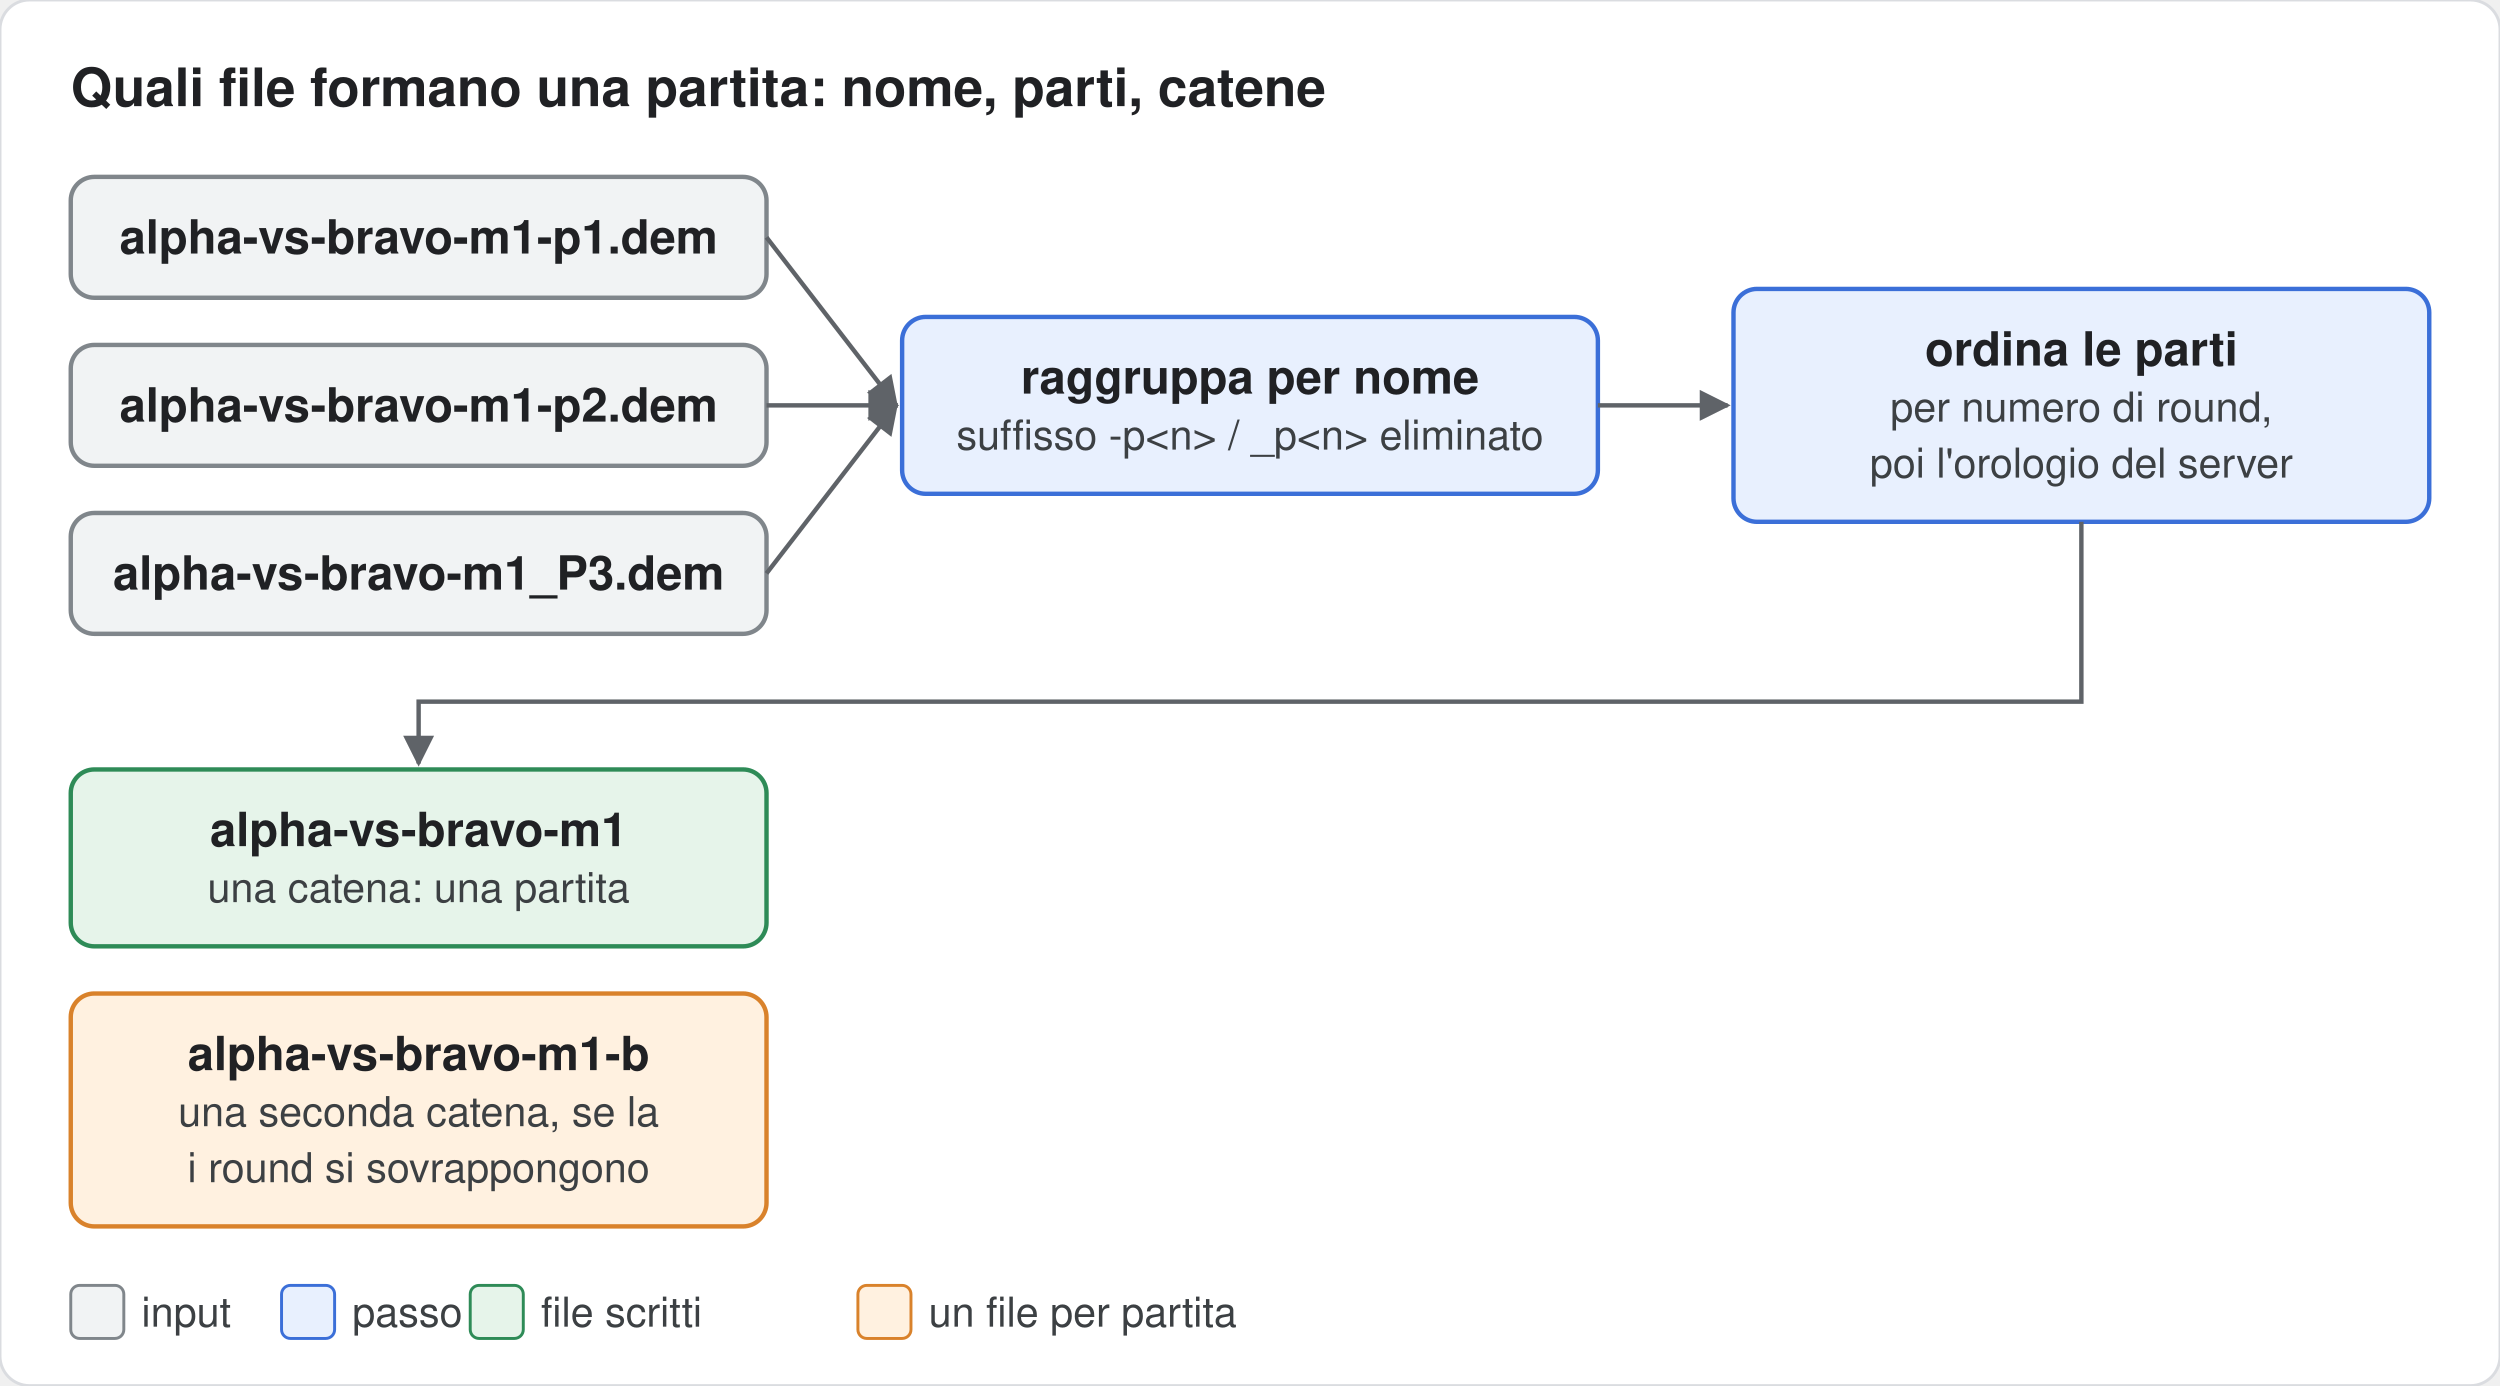
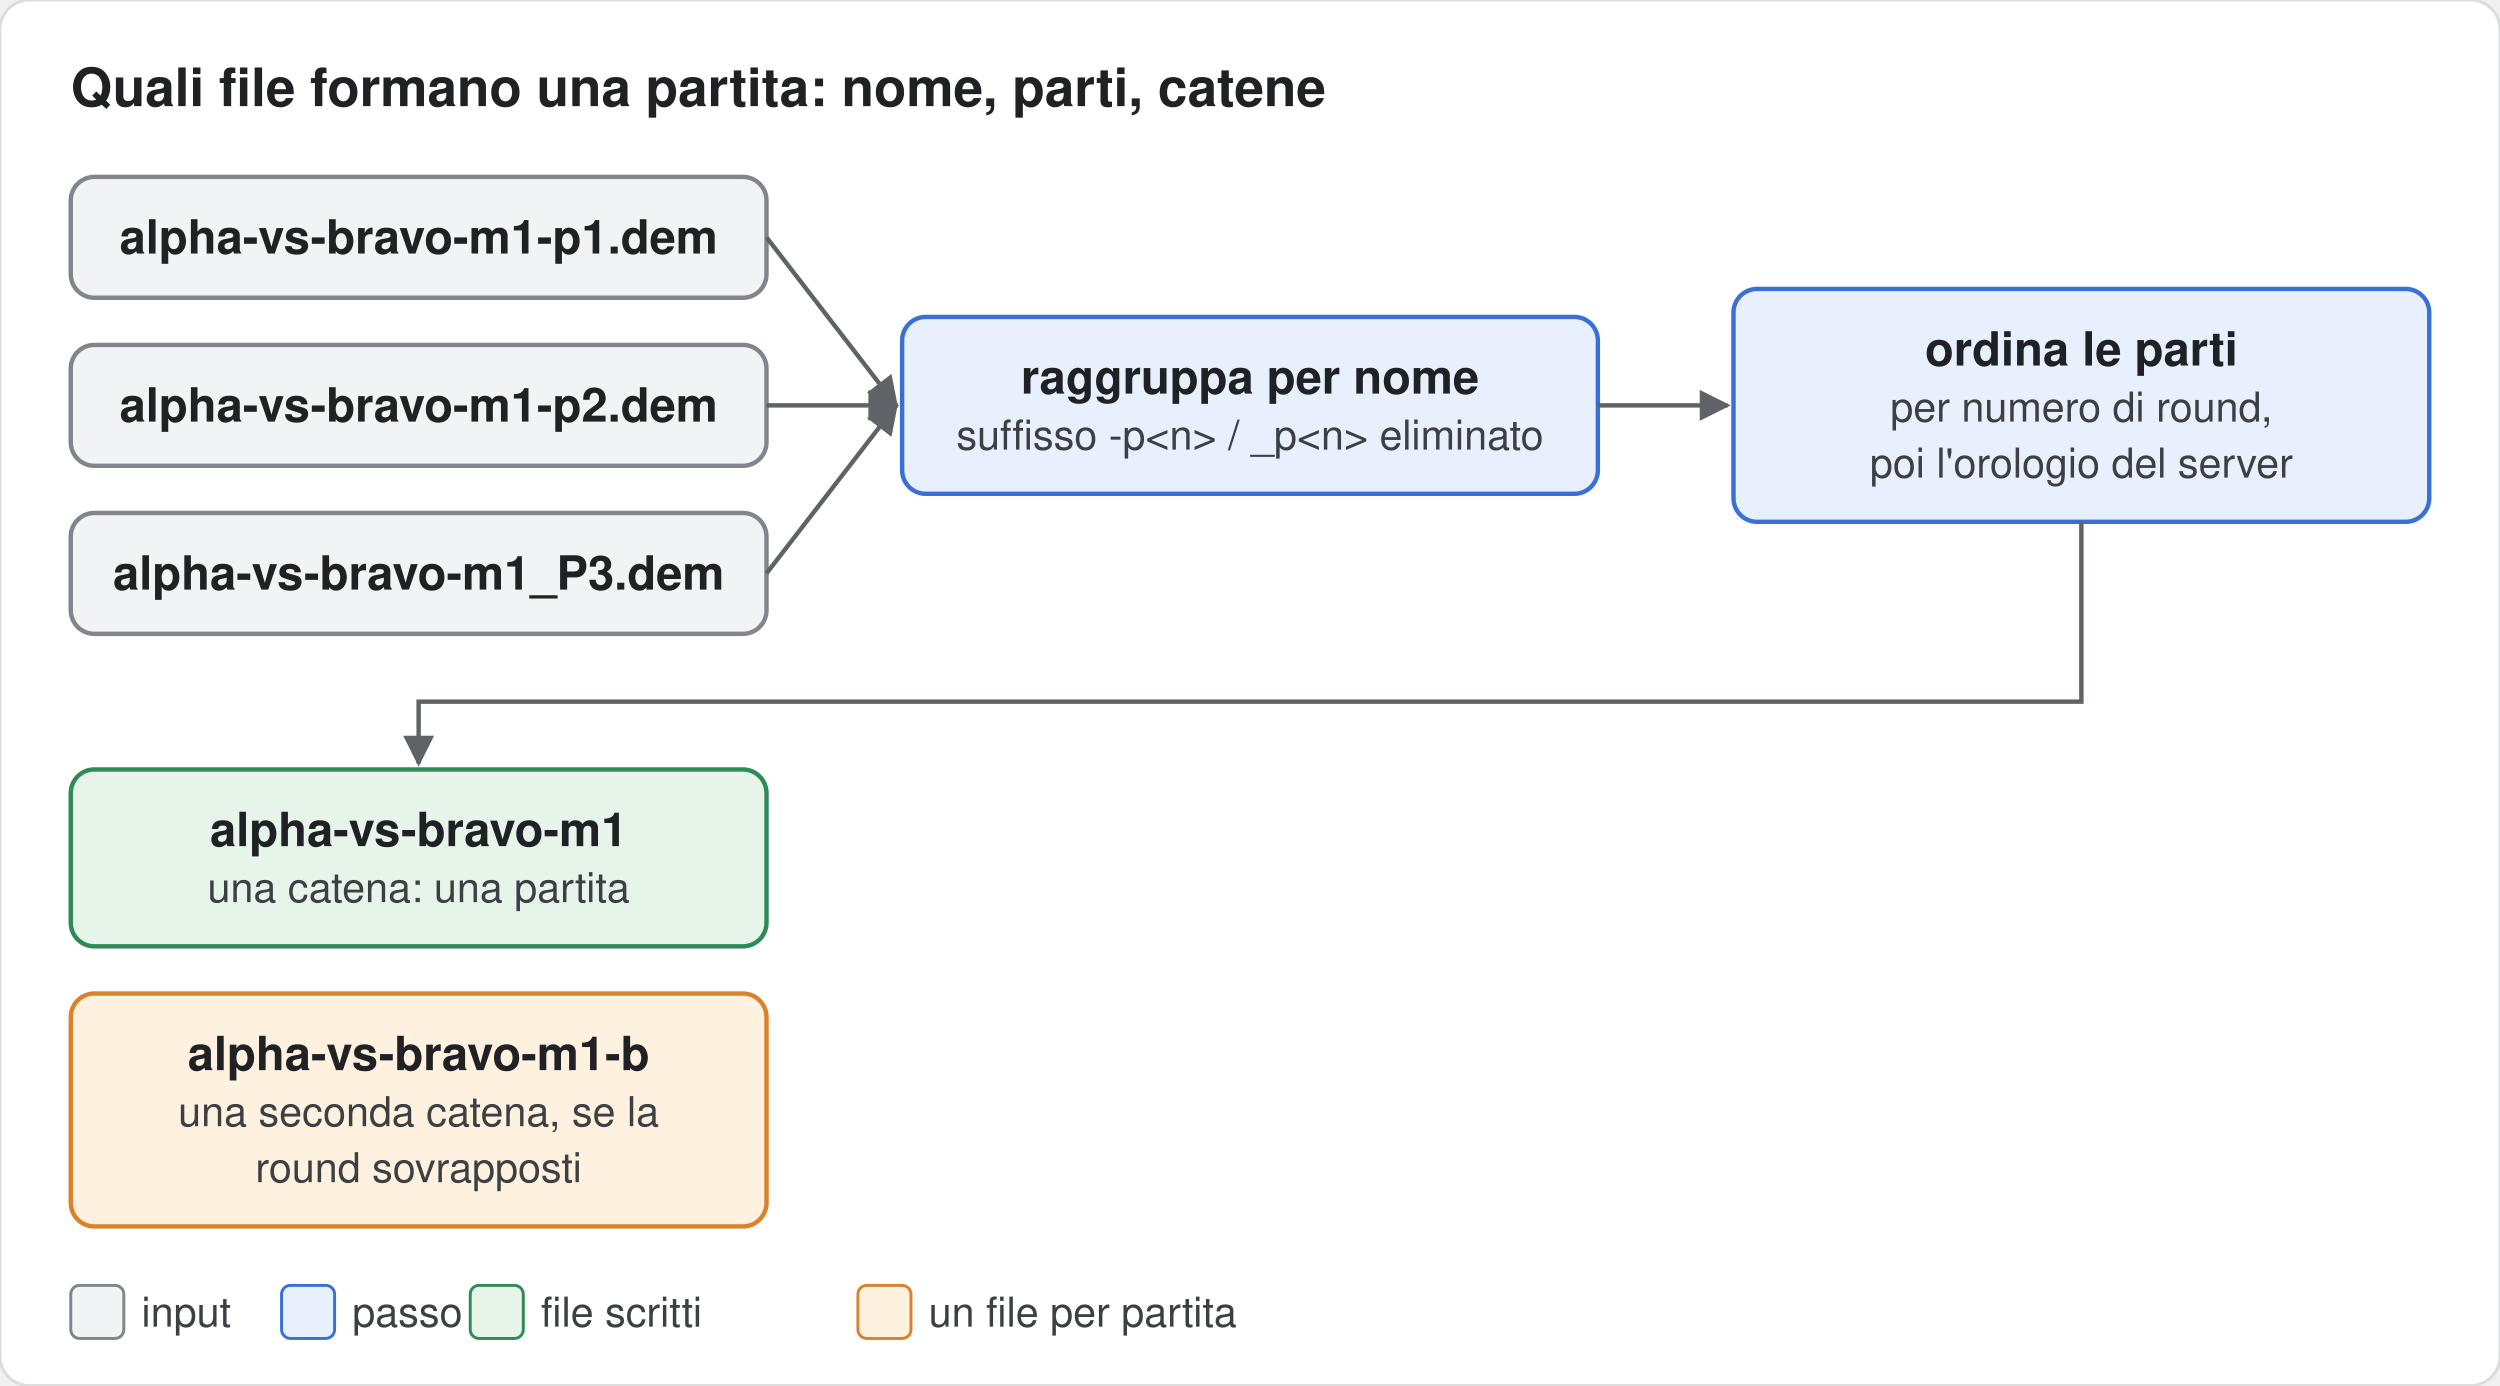
<svg xmlns="http://www.w3.org/2000/svg" width="848" height="470" viewBox="0 0 848 470" font-family="Segoe UI,Helvetica,Arial,sans-serif" role="img" aria-label="Which files are one match: name, parts, chains">
  <defs>
    <marker id="a" viewBox="0 0 10 10" refX="9" refY="5" markerWidth="7" markerHeight="7" orient="auto">
      <path d="M0,0 L10,5 L0,10 z" fill="#5f6368" />
    </marker>
  </defs>
  <rect width="848" height="470" rx="10" fill="#ffffff" stroke="#dadce0" />
  <text x="24" y="36" font-size="18" font-weight="600" fill="#202124">Quali file formano una partita: nome, parti, catene</text>
  <rect x="24" y="60.0" width="236" height="41" rx="8" fill="#f1f3f4" stroke="#80868b" stroke-width="1.5" />
  <text x="142.0" y="86.0" text-anchor="middle" font-weight="600" font-size="16" fill="#202124">alpha-vs-bravo-m1-p1.dem</text>
  <rect x="24" y="117.0" width="236" height="41" rx="8" fill="#f1f3f4" stroke="#80868b" stroke-width="1.5" />
  <text x="142.0" y="143.0" text-anchor="middle" font-weight="600" font-size="16" fill="#202124">alpha-vs-bravo-m1-p2.dem</text>
  <rect x="24" y="174.0" width="236" height="41" rx="8" fill="#f1f3f4" stroke="#80868b" stroke-width="1.5" />
  <text x="142.0" y="200.0" text-anchor="middle" font-weight="600" font-size="16" fill="#202124">alpha-vs-bravo-m1_P3.dem</text>
  <rect x="306" y="107.5" width="236" height="60" rx="8" fill="#e8f0fe" stroke="#3b6fd8" stroke-width="1.5" />
  <text x="424.0" y="133.5" text-anchor="middle" font-weight="600" font-size="16" fill="#202124">raggruppa per nome</text>
  <text x="424.0" y="152.5" text-anchor="middle" font-size="14" fill="#3c4043">suffisso -p&lt;n&gt; / _p&lt;n&gt; eliminato</text>
  <rect x="588" y="98.0" width="236" height="79" rx="8" fill="#e8f0fe" stroke="#3b6fd8" stroke-width="1.5" />
  <text x="706.0" y="124.0" text-anchor="middle" font-weight="600" font-size="16" fill="#202124">ordina le parti</text>
  <text x="706.0" y="143.0" text-anchor="middle" font-size="14" fill="#3c4043">per numero di round,</text>
  <text x="706.0" y="162.0" text-anchor="middle" font-size="14" fill="#3c4043">poi l'orologio del server</text>
  <line x1="260" y1="80.5" x2="304" y2="137.5" stroke="#5f6368" stroke-width="1.5" marker-end="url(#a)" />
  <line x1="260" y1="137.5" x2="304" y2="137.5" stroke="#5f6368" stroke-width="1.5" marker-end="url(#a)" />
  <line x1="260" y1="194.5" x2="304" y2="137.5" stroke="#5f6368" stroke-width="1.5" marker-end="url(#a)" />
  <line x1="542" y1="137.5" x2="586" y2="137.5" stroke="#5f6368" stroke-width="1.5" marker-end="url(#a)" />
  <path d="M706.0,177.0 V238.0 H142.0 V259.0" fill="none" stroke="#5f6368" stroke-width="1.5" marker-end="url(#a)" />
  <rect x="24" y="261.0" width="236" height="60" rx="8" fill="#e6f4ea" stroke="#2e8b57" stroke-width="1.5" />
  <text x="142.0" y="287.0" text-anchor="middle" font-weight="600" font-size="16" fill="#202124">alpha-vs-bravo-m1</text>
  <text x="142.0" y="306.0" text-anchor="middle" font-size="14" fill="#3c4043">una catena: una partita</text>
  <rect x="24" y="337.0" width="236" height="79" rx="8" fill="#fff1e0" stroke="#d9822b" stroke-width="1.5" />
  <text x="142.0" y="363.0" text-anchor="middle" font-weight="600" font-size="16" fill="#202124">alpha-vs-bravo-m1-b</text>
  <text x="142.0" y="382.0" text-anchor="middle" font-size="14" fill="#3c4043">una seconda catena, se la</text>
-   <text x="142.0" y="401.0" text-anchor="middle" font-size="14" fill="#3c4043">i round si sovrappongono</text>
+   <text x="142.0" y="401.0" text-anchor="middle" font-size="14" fill="#3c4043">round sovrapposti</text>
  <rect x="24" y="436" width="18" height="18" rx="3" fill="#f1f3f4" stroke="#80868b" />
  <text x="48" y="450" font-size="14" fill="#3c4043">input</text>
  <rect x="95.5" y="436" width="18" height="18" rx="3" fill="#e8f0fe" stroke="#3b6fd8" />
  <text x="119.5" y="450" font-size="14" fill="#3c4043">passo</text>
  <rect x="159.5" y="436" width="18" height="18" rx="3" fill="#e6f4ea" stroke="#2e8b57" />
  <text x="183.5" y="450" font-size="14" fill="#3c4043">file scritti</text>
  <rect x="291.0" y="436" width="18" height="18" rx="3" fill="#fff1e0" stroke="#d9822b" />
  <text x="315.0" y="450" font-size="14" fill="#3c4043">un file per partita</text>
</svg>
